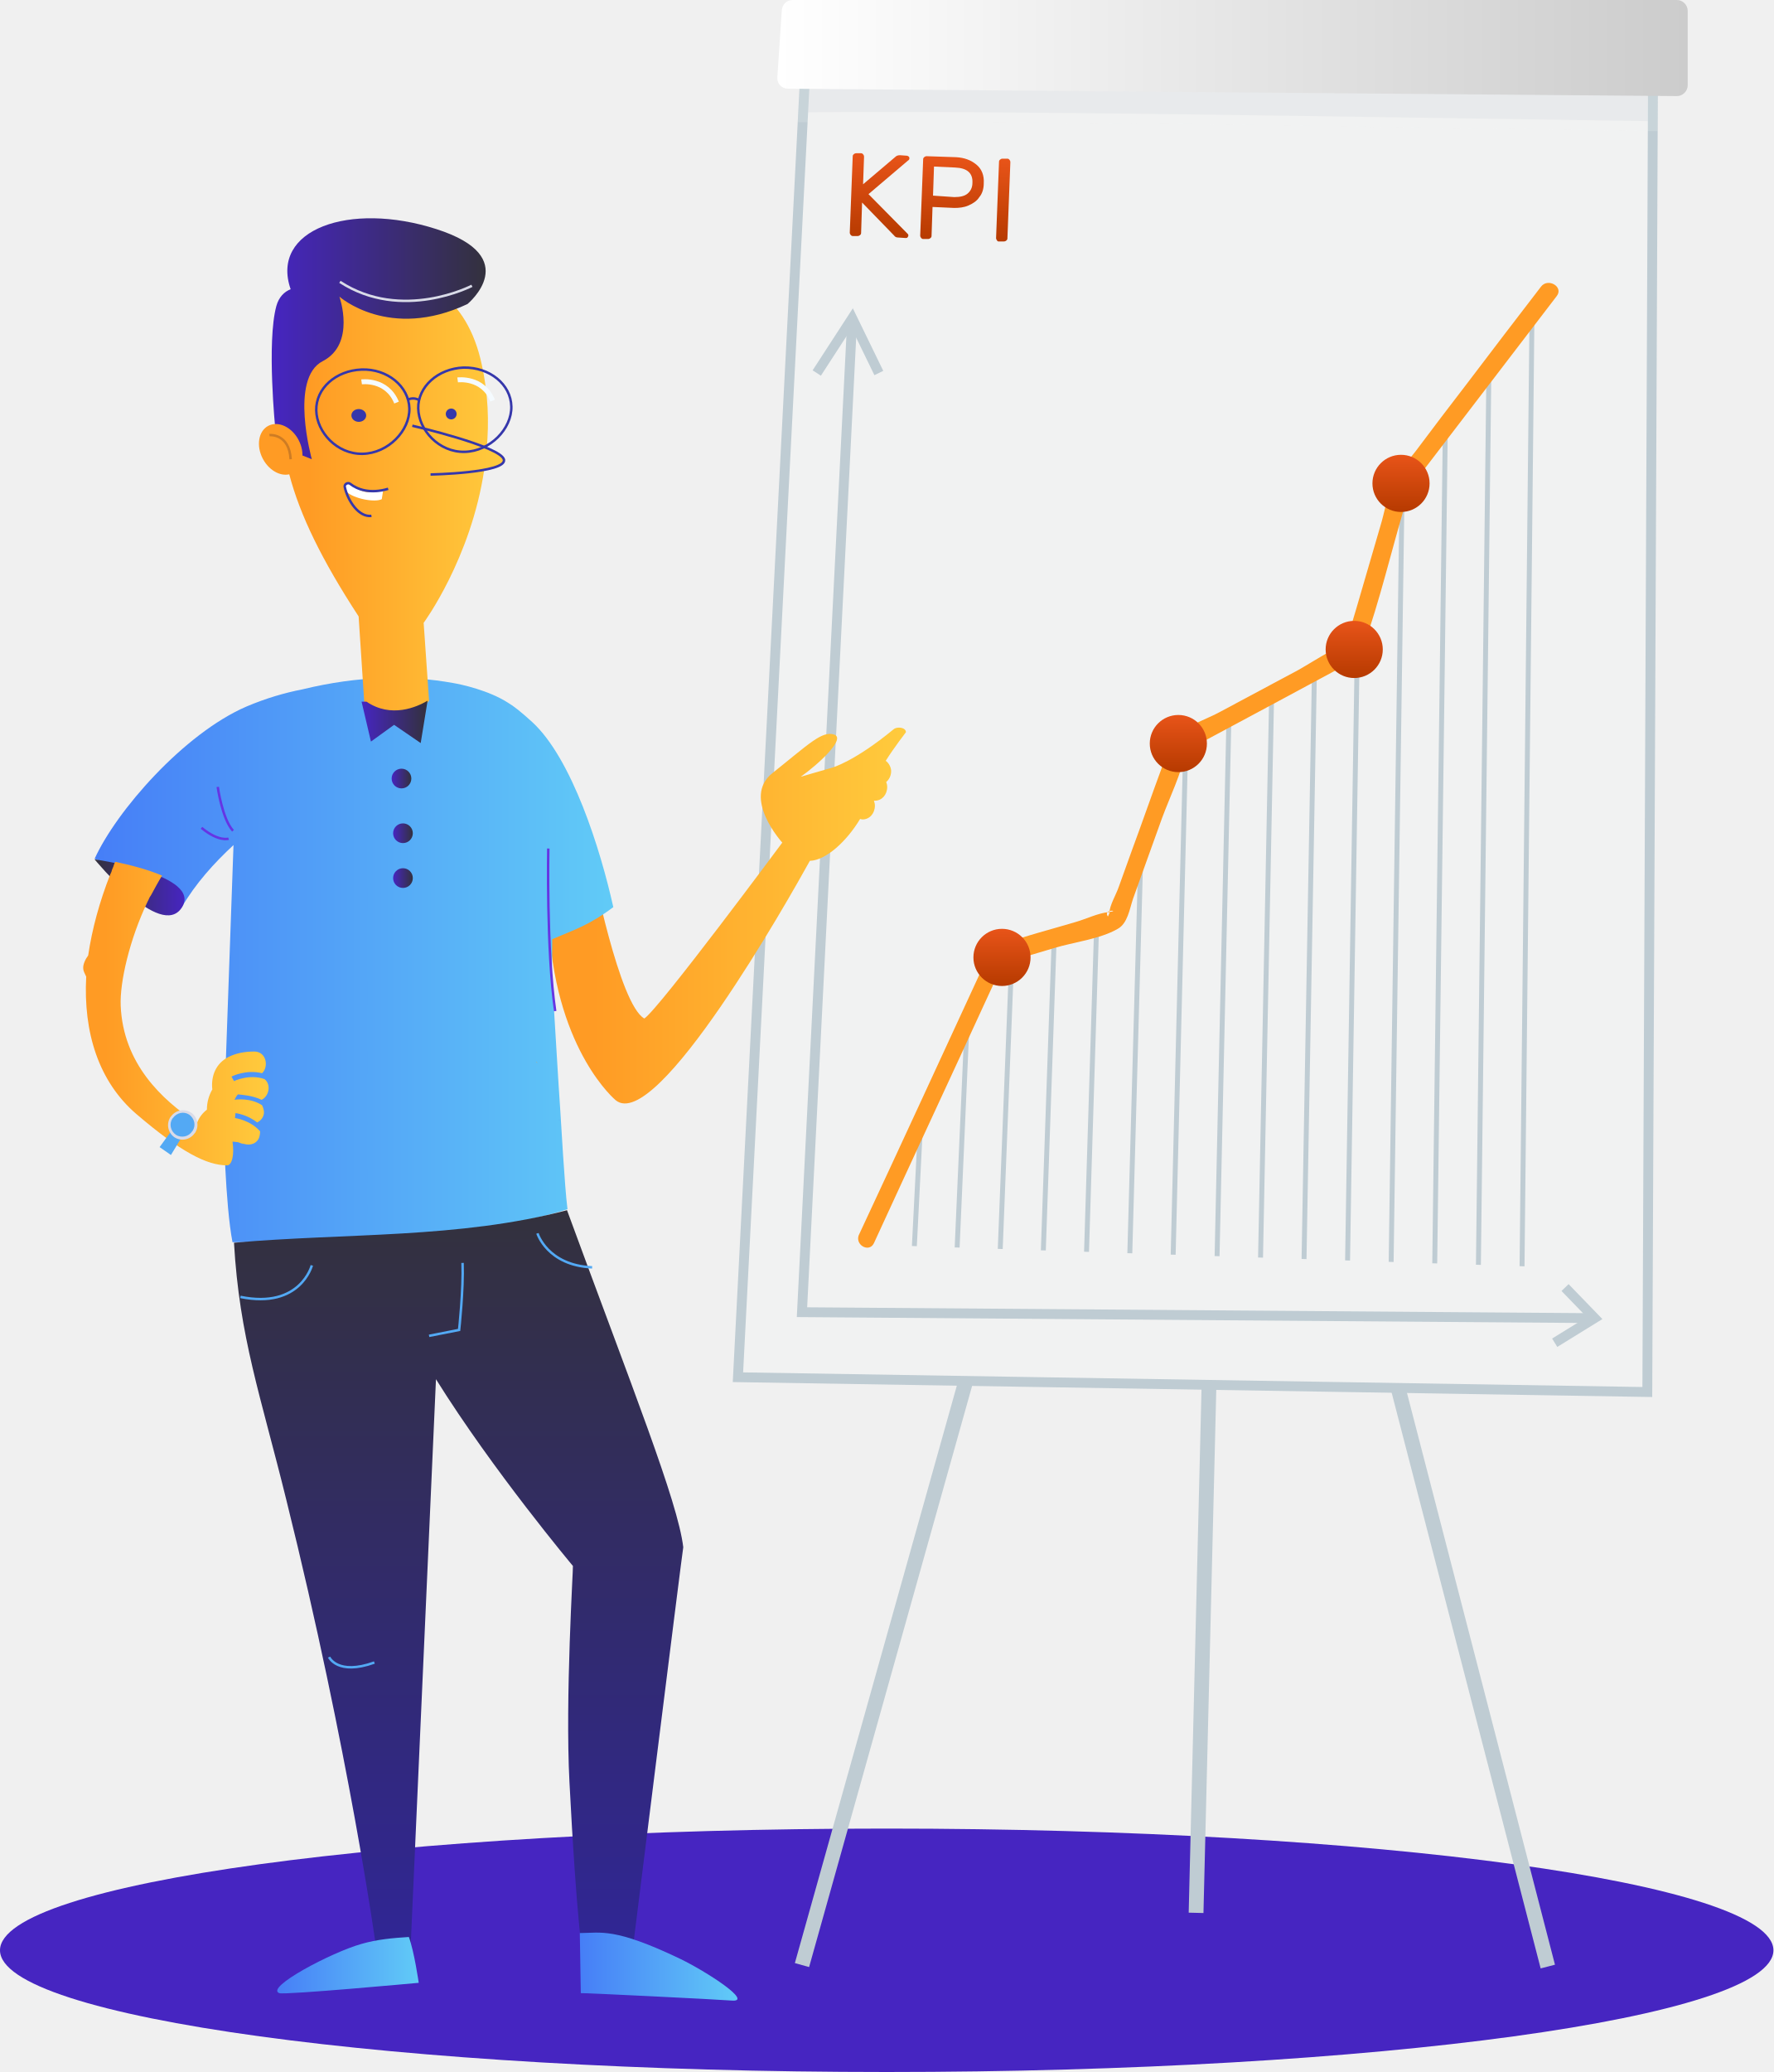
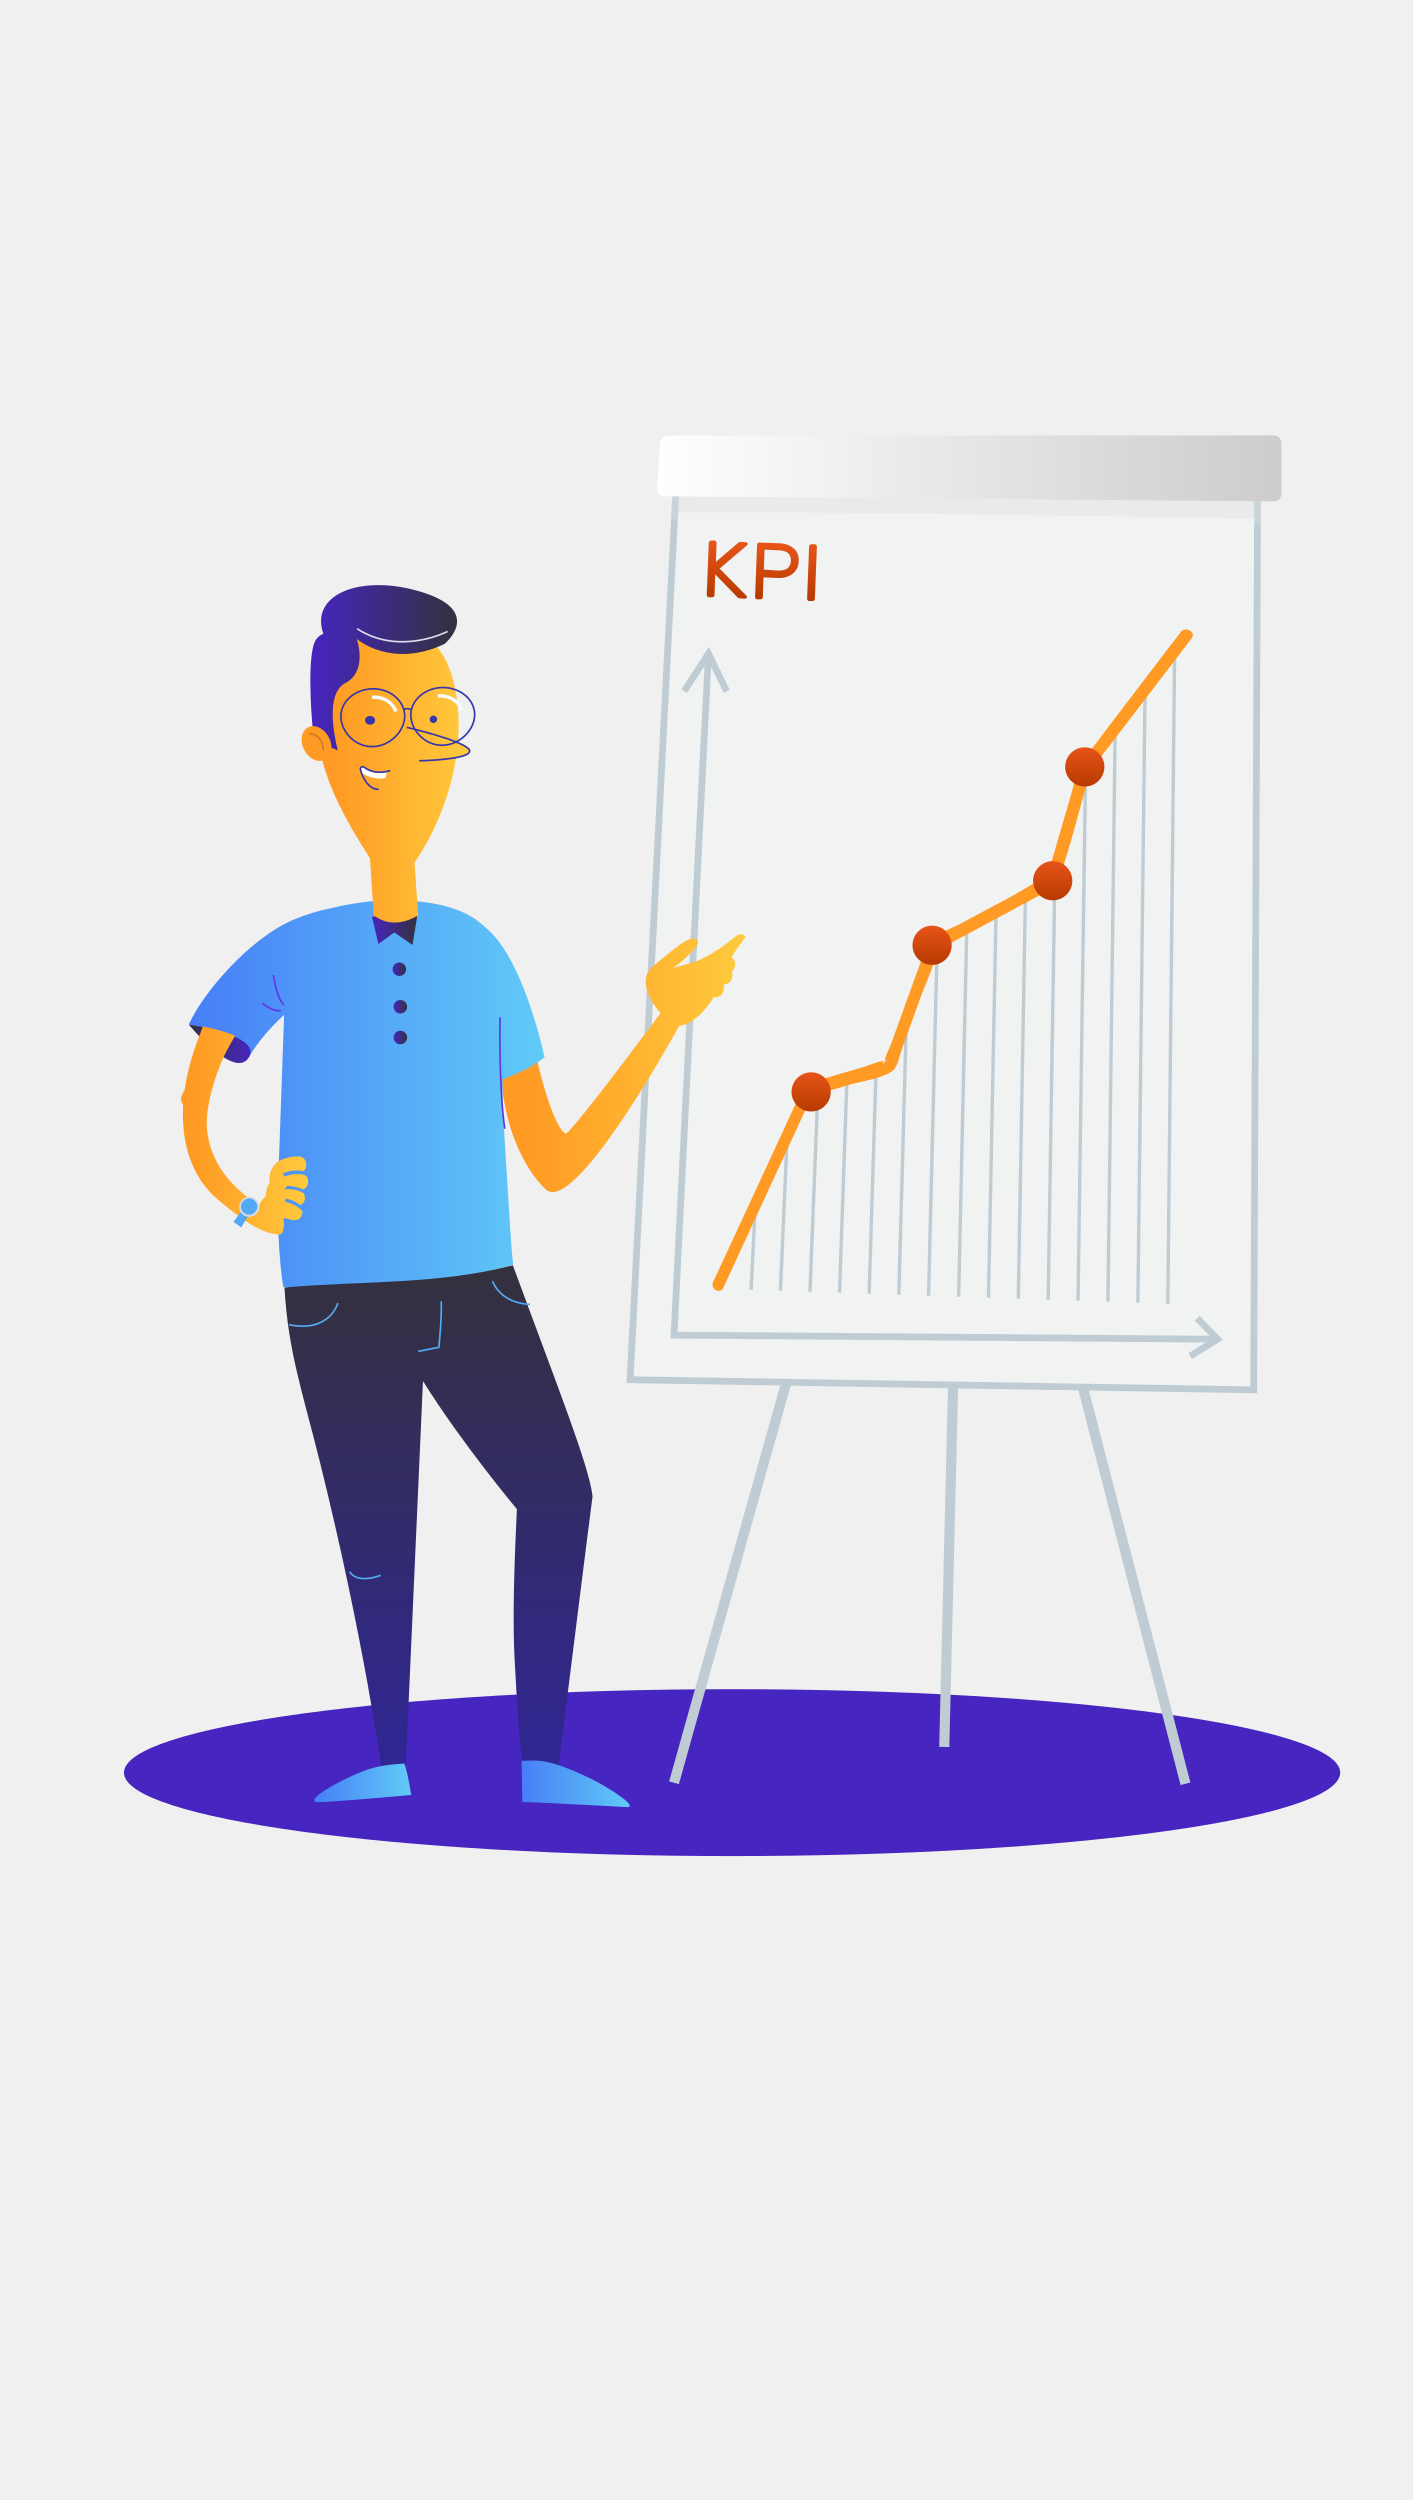
- <svg xmlns="http://www.w3.org/2000/svg" xmlns:xlink="http://www.w3.org/1999/xlink" version="1.1" id="bg" x="0" y="0" viewBox="0 0 360 420.5" xml:space="preserve" width="100%">
-   <style type="text/css" id="style5102">.st0{fill:#4625c1}.st1,.st7{stroke:#bfccd3}.st1{fill:none;stroke-miterlimit:10;stroke-width:3}.st7{stroke-width:2}.st11,.st7,.st8{fill:none;stroke-miterlimit:10}.st8{stroke-width:.5;stroke:#53a9f4}.st11{stroke:#bfccd3}.st12{fill:#ff9b24}.st24{fill:none;stroke:#6535e4;stroke-width:.5;stroke-miterlimit:10}.st31{fill:#53a9f4}.st33{fill:#3537ab}.st35,.st36{fill:none;stroke-miterlimit:10}.st35{stroke-width:.5;stroke:#3537ab}.st36{stroke:#f5fbff}</style>
-   <ellipse class="st0" cx="180" cy="395.8" rx="162.4" ry="22.3" id="ellipse5104" fill="#4625c1" />
-   <ellipse class="st0" cx="180" cy="395.8" rx="180" ry="24.7" id="ellipse5106" fill="#4625c1" />
-   <path class="st1" id="line5108" fill="none" stroke="#bfccd3" stroke-width="3" stroke-miterlimit="10" d="M210.3 229.5l-47.5 169.3" />
-   <path class="st1" id="line5110" fill="none" stroke="#bfccd3" stroke-width="3" stroke-miterlimit="10" d="M271.2 233l43 166.1" />
-   <path class="st1" id="line5112" fill="none" stroke="#bfccd3" stroke-width="3" stroke-miterlimit="10" d="M246.6 233l-3.8 155.2" />
-   <path id="polygon5114" fill="#f1f2f2" stroke="#bfccd3" stroke-width="2" stroke-miterlimit="10" d="M164 4.2h171.6l-1.2 278.3-184.6-3z" />
-   <path d="M335.5 25.6l.1-21.4H164l-1 19.6c42-.4 108.7.9 172.5 1.8z" id="path5116" opacity=".19" fill="#bfccd3" stroke="#f1f2f2" stroke-width="2" stroke-miterlimit="10" />
-   <g id="g5141" transform="translate(-36.7 -128.9)">
-     <g id="g5139">
-       <linearGradient id="SVGID_1_" gradientUnits="userSpaceOnUse" x1="215.179" y1="177.26" x2="215.179" y2="160.076">
-         <stop offset="0" id="stop5118" stop-color="#b63a00" />
-         <stop offset="1" id="stop5120" stop-color="#e85419" />
-       </linearGradient>
-       <path d="M220.9 176.3c.2.2.2.3.2.4 0 .1-.1.3-.2.4-.1.1-.2.1-.4.1l-1.5-.1c-.3 0-.6-.1-.8-.4l-6.5-6.7-.2 6.2c0 .2-.1.3-.2.4-.1.1-.3.2-.5.2h-1c-.2 0-.3-.1-.4-.2-.1-.1-.2-.3-.2-.5l.6-15.5c0-.2.1-.3.2-.4.1-.1.3-.2.5-.2h1c.2 0 .3.1.4.2.1.1.2.3.2.5l-.2 5.6 6.6-5.6c.2-.2.5-.3.9-.3l1.4.1c.1 0 .3.1.4.2.1.1.1.2.1.4 0 .1-.1.3-.3.4l-8 6.8z" id="path5123" fill="url(#SVGID_1_)" />
-       <linearGradient id="SVGID_2_" gradientUnits="userSpaceOnUse" x1="229.968" y1="177.428" x2="229.968" y2="160.603">
-         <stop offset="0" id="stop5125" stop-color="#b63a00" />
-         <stop offset="1" id="stop5127" stop-color="#e85419" />
-       </linearGradient>
-       <path d="M234.9 162.3c1.1.9 1.6 2.2 1.5 3.8 0 1.1-.3 2.1-.9 2.8-.5.8-1.3 1.3-2.2 1.7-.9.4-1.9.5-2.9.5l-4.4-.2-.2 5.9c0 .2-.1.3-.2.4-.1.1-.3.2-.5.2h-1c-.2 0-.3-.1-.4-.2-.1-.1-.2-.3-.2-.5l.6-15.5c0-.2.1-.3.2-.4.1-.1.3-.2.5-.2l6 .2c1.7.1 3 .6 4.1 1.5zm-4.5 6.6c1.2 0 2.1-.2 2.7-.7.6-.5 1-1.2 1-2.2.1-2-1.1-3-3.5-3.1l-4.3-.2-.2 5.9z" id="path5130" fill="url(#SVGID_2_)" />
-       <linearGradient id="SVGID_3_" gradientUnits="userSpaceOnUse" x1="240.3" y1="177.99" x2="240.3" y2="161.165">
-         <stop offset="0" id="stop5132" stop-color="#b63a00" />
-         <stop offset="1" id="stop5134" stop-color="#e85419" />
-       </linearGradient>
-       <path d="M239.1 177.7c-.1-.1-.2-.3-.2-.5l.6-15.5c0-.2.1-.3.2-.4.1-.1.3-.2.5-.2h1c.2 0 .3.1.4.2.1.1.2.3.2.5l-.6 15.5c0 .2-.1.3-.2.4-.1.1-.3.2-.5.2h-1c-.2 0-.3 0-.4-.2z" id="path5137" fill="url(#SVGID_3_)" />
-     </g>
+ <svg xmlns="http://www.w3.org/2000/svg" xmlns:xlink="http://www.w3.org/1999/xlink" version="1.1" id="bg" x="0" y="0" viewBox="0 0 418 740" xml:space="preserve">
+   <style>.st0{fill:#4625c1}.st7,.st8{stroke:#bfccd3;stroke-width:2;fill:none;stroke-miterlimit:10}.st8{stroke-width:.5;stroke:#53a9f4}.st12{fill:#ff9b24}.st24{fill:none;stroke:#6535e4;stroke-width:.5;stroke-miterlimit:10}.st31{fill:#53a9f4}.st33{fill:#3537ab}.st35{fill:none;stroke-miterlimit:10;stroke-width:.5;stroke:#3537ab}</style>
+   <ellipse class="st0" cx="216.7" cy="524.7" rx="162.4" ry="22.3" />
+   <ellipse class="st0" cx="216.7" cy="524.7" rx="180" ry="24.7" />
+   <path d="M247 358.4l-47.5 169.3m108.4-165.8l43 166.1m-67.6-166.1l-3.8 155.2" fill="none" stroke-miterlimit="10" stroke-width="3" stroke="#bfccd3" />
+   <path fill="#f1f2f2" stroke="#bfccd3" stroke-width="2" stroke-miterlimit="10" d="M200.7 133.1h171.6l-1.2 278.3-184.6-3z" />
+   <path d="M372.2 154.5l.1-21.4H200.7l-1 19.6c42-.4 108.7.9 172.5 1.8z" opacity=".19" fill="#bfccd3" stroke="#f1f2f2" stroke-width="2" stroke-miterlimit="10" />
+   <linearGradient id="SVGID_1_" gradientUnits="userSpaceOnUse" x1="215.179" y1="177.26" x2="215.179" y2="160.076">
+     <stop offset="0" stop-color="#b63a00" />
+     <stop offset="1" stop-color="#e85419" />
+   </linearGradient>
+   <path d="M220.9 176.3c.2.2.2.3.2.4 0 .1-.1.3-.2.4-.1.1-.2.1-.4.1l-1.5-.1c-.3 0-.6-.1-.8-.4l-6.5-6.7-.2 6.2c0 .2-.1.3-.2.4-.1.1-.3.2-.5.2h-1c-.2 0-.3-.1-.4-.2-.1-.1-.2-.3-.2-.5l.6-15.5c0-.2.1-.3.2-.4s.3-.2.5-.2h1c.2 0 .3.1.4.2s.2.3.2.5l-.2 5.6 6.6-5.6c.2-.2.5-.3.9-.3l1.4.1c.1 0 .3.1.4.2.1.1.1.2.1.4 0 .1-.1.3-.3.4l-8 6.8 7.9 8z" fill="url(#SVGID_1_)" />
+   <linearGradient id="SVGID_2_" gradientUnits="userSpaceOnUse" x1="229.968" y1="177.428" x2="229.968" y2="160.603">
+     <stop offset="0" stop-color="#b63a00" />
+     <stop offset="1" stop-color="#e85419" />
+   </linearGradient>
+   <path d="M234.9 162.3c1.1.9 1.6 2.2 1.5 3.8 0 1.1-.3 2.1-.9 2.8-.5.8-1.3 1.3-2.2 1.7s-1.9.5-2.9.5l-4.4-.2-.2 5.9c0 .2-.1.3-.2.4-.1.1-.3.2-.5.2h-1c-.2 0-.3-.1-.4-.2-.1-.1-.2-.3-.2-.5l.6-15.5c0-.2.1-.3.2-.4.1-.1.3-.2.5-.2l6 .2c1.7.1 3 .6 4.1 1.5zm-4.5 6.6c1.2 0 2.1-.2 2.7-.7.6-.5 1-1.2 1-2.2.1-2-1.1-3-3.5-3.1l-4.3-.2-.2 5.9 4.3.3z" fill="url(#SVGID_2_)" />
+   <linearGradient id="SVGID_3_" gradientUnits="userSpaceOnUse" x1="240.3" y1="177.99" x2="240.3" y2="161.165">
+     <stop offset="0" stop-color="#b63a00" />
+     <stop offset="1" stop-color="#e85419" />
+   </linearGradient>
+   <path d="M239.1 177.7c-.1-.1-.2-.3-.2-.5l.6-15.5c0-.2.1-.3.2-.4.1-.1.3-.2.5-.2h1c.2 0 .3.1.4.2s.2.3.2.5l-.6 15.5c0 .2-.1.3-.2.4-.1.1-.3.2-.5.2h-1c-.2 0-.3 0-.4-.2z" fill="url(#SVGID_3_)" />
+   <path class="st7" d="M209.7 193.5l-10.2 201.7 159.8 1.2" />
+   <path class="st8" d="M167.7 443.1s3.3 1.4 7.3.2" />
+   <linearGradient id="SVGID_4_" gradientUnits="userSpaceOnUse" x1="148.023" y1="314.828" x2="220.615" y2="314.828">
+     <stop offset=".127" stop-color="#ff9b24" />
+     <stop offset="1" stop-color="#ffcb3d" />
+   </linearGradient>
+   <path d="M216.5 283.3c1.7-2.7 4.1-5.8 4.1-5.8 0-1-1.8-1.2-2.5-.6-8 6.6-12.5 7.8-12.5 7.8-2.5.7-6.2 1.8-6.2 1.8h-.1c3.4-2.4 9.1-7.6 6.8-8.5-2.5-.9-5.2 1.9-12.6 7.8-6.3 5 2 14.1 2 14.1s-24.9 33.6-28 35.7c-5.1-2.8-10.6-31-10.6-31s-10.4-11.7-8.7 13.1c1.7 24.8 13.5 34.5 13.5 34.5 8.3 6.7 35.2-41 39.4-48.6 3.3-.1 7.5-4 10.2-8.5.1 0 .3.1.5.1 1.4 0 2.5-1.2 2.5-2.8 0-.4-.1-.7-.2-1h.2c1.4 0 2.5-1.2 2.5-2.8 0-.4-.1-.7-.2-1 .6-.5 1-1.3 1-2.2 0-.7-.4-1.6-1.1-2.1zm-17.6 3.6z" fill="url(#SVGID_4_)" />
+   <defs>
+     <path id="SVGID_5_" d="M210.6 381.4l26.5-57.4 24.2-7.3 12.8-35.7 35.2-18.8 10.2-29.4 31.4-44.8 1.4 198.1z" />
+   </defs>
+   <clipPath id="SVGID_6_">
+     <use xlink:href="#SVGID_5_" overflow="visible" />
+   </clipPath>
+   <g clip-path="url(#SVGID_6_)">
+     <path d="M225.9 311l-5.3 104.6m14-115.2L229.5 416m13.9-126.2l-5 126.7m13.7-137.3l-4.8 137.7m13.5-148.3l-4.6 148.7M269.5 258l-4.4 159.7m13.1-170.3L274 418.1m13-181.3l-4 181.7m12.7-192.3l-3.8 192.7m12.5-203.3l-3.6 203.7M313.1 205l-3.4 214.7m12.1-225.3l-3.2 225.8m11.9-236.4l-3 236.8m11.8-247.4L336.4 421M348 162.6l-2.7 258.8" stroke="#bfccd3" fill="none" stroke-miterlimit="10" />
  </g>
-   <path class="st7" id="polyline5143" fill="none" stroke="#bfccd3" stroke-width="2" stroke-miterlimit="10" d="M173 64.6l-10.2 201.7 159.8 1.2" />
-   <path class="st8" d="M131 314.2s3.3 1.4 7.3.2" id="path5145" fill="none" stroke="#53a9f4" stroke-width=".5" stroke-miterlimit="10" />
-   <linearGradient id="SVGID_4_" gradientUnits="userSpaceOnUse" x1="148.023" y1="314.828" x2="220.615" y2="314.828" gradientTransform="translate(-36.7 -128.9)">
-     <stop offset=".127" id="stop5147" stop-color="#ff9b24" />
-     <stop offset="1" id="stop5149" stop-color="#ffcb3d" />
+   <path class="st12" d="M214.1 381.2c7.8-17 15.7-33.9 23.5-50.9 1-2.2 2.1-4.3 3-6.5-.6 1.6-1.6.5-.3.6.6 0 1.4-.4 2-.6 2.8-.8 5.6-1.7 8.4-2.5 3.9-1.2 9.3-1.8 12.9-3.9 2-1.1 2.4-4 3.1-6.1 2-5.5 3.9-10.9 5.9-16.4 1.6-4.3 3.8-8.8 4.8-13.3.5-2 .5-.5-.1-.3 1.4-.5 2.7-1.4 4-2.1 5-2.7 10.1-5.4 15.1-8.1 4.4-2.4 8.8-4.7 13.2-7.1 2.1-1.1 3-1.5 3.8-3.7 3.4-9.5 5.7-19.5 8.6-29.2 1-3.3.8-3.1 2.7-5.5 3.4-4.4 6.7-8.8 10.1-13.2 6-7.8 11.9-15.6 17.9-23.4 1.5-1.9-1.8-3.8-3.2-1.9-5.1 6.6-10.1 13.2-15.2 19.9-3.4 4.4-6.8 8.9-10.1 13.3-1.5 2-3.6 4-4.6 6.2-1.3 2.8-1.8 6.3-2.7 9.2-1.6 5.6-3.3 11.2-4.9 16.8l-1.8 6c-.2.6-.4 1.1-.5 1.7-.2.9 1.4-1 .5-.7-3.5 1.3-6.8 3.6-10 5.4-5.2 2.8-10.5 5.6-15.7 8.4-2.7 1.5-6.8 2.8-9.1 4.9-1.7 1.6-2.2 4.8-3 6.9-2 5.4-3.9 10.9-5.9 16.3l-2.7 7.5c-.5 1.5-1.9 3.8-1.9 5.3 0 .1-.3.7-.3.7-1.1-1.6 2.7-1.2.2-.9-2.2.2-4.6 1.4-6.7 2-5 1.5-10.2 2.8-15.1 4.6-2 .7-2.4 1.4-3.2 3.3-8.5 18.4-17 36.9-25.6 55.3-1.3 2.2 1.9 4.1 2.9 2z" />
+   <linearGradient id="SVGID_7_" gradientUnits="userSpaceOnUse" x1="240.106" y1="329.055" x2="240.106" y2="317.373">
+     <stop offset="0" stop-color="#b63a00" />
+     <stop offset="1" stop-color="#e85419" />
  </linearGradient>
-   <path d="M179.8 154.4c1.7-2.7 4.1-5.8 4.1-5.8 0-1-1.8-1.2-2.5-.6-8 6.6-12.5 7.8-12.5 7.8-2.5.7-6.2 1.8-6.2 1.8h-.1c3.4-2.4 9.1-7.6 6.8-8.5-2.5-.9-5.2 1.9-12.6 7.8-6.3 5 2 14.1 2 14.1s-24.9 33.6-28 35.7c-5.1-2.8-10.6-31-10.6-31s-10.4-11.7-8.7 13.1c1.7 24.8 13.5 34.5 13.5 34.5 8.3 6.7 35.2-41 39.4-48.6 3.3-.1 7.5-4 10.2-8.5.1 0 .3.1.5.1 1.4 0 2.5-1.2 2.5-2.8 0-.4-.1-.7-.2-1h.2c1.4 0 2.5-1.2 2.5-2.8 0-.4-.1-.7-.2-1 .6-.5 1-1.3 1-2.2 0-.7-.4-1.6-1.1-2.1zm-17.6 3.6z" id="path5152" fill="url(#SVGID_4_)" />
-   <g id="g5192" transform="translate(-36.7 -128.9)">
-     <defs id="defs5155">
-       <path id="SVGID_5_" d="M309.3 262.2l10.2-29.4 31.4-44.8 1.4 198.1-141.7-4.7 26.5-57.4 24.2-7.3 12.8-35.7z" />
-     </defs>
-     <clipPath id="SVGID_6_">
-       <use xlink:href="#SVGID_5_" id="use5157" x="0" y="0" width="100%" height="100%" overflow="visible" />
-     </clipPath>
-     <g clip-path="url(#SVGID_6_)" id="g5190">
-       <path class="st11" id="line5160" fill="none" stroke="#bfccd3" stroke-miterlimit="10" d="M225.9 311l-5.3 104.6" />
-       <path class="st11" id="line5162" fill="none" stroke="#bfccd3" stroke-miterlimit="10" d="M234.6 300.4L229.5 416" />
-       <path class="st11" id="line5164" fill="none" stroke="#bfccd3" stroke-miterlimit="10" d="M243.4 289.8l-5 126.7" />
-       <path class="st11" id="line5166" fill="none" stroke="#bfccd3" stroke-miterlimit="10" d="M252.1 279.2l-4.8 137.7" />
-       <path class="st11" id="line5168" fill="none" stroke="#bfccd3" stroke-miterlimit="10" d="M260.8 268.6l-4.6 148.7" />
-       <path class="st11" id="line5170" fill="none" stroke="#bfccd3" stroke-miterlimit="10" d="M269.5 258l-4.4 159.7" />
-       <path class="st11" id="line5172" fill="none" stroke="#bfccd3" stroke-miterlimit="10" d="M278.2 247.4L274 418.1" />
-       <path class="st11" id="line5174" fill="none" stroke="#bfccd3" stroke-miterlimit="10" d="M287 236.8l-4 181.7" />
-       <path class="st11" id="line5176" fill="none" stroke="#bfccd3" stroke-miterlimit="10" d="M295.7 226.2l-3.8 192.7" />
-       <path class="st11" id="line5178" fill="none" stroke="#bfccd3" stroke-miterlimit="10" d="M304.4 215.6l-3.6 203.7" />
-       <path class="st11" id="line5180" fill="none" stroke="#bfccd3" stroke-miterlimit="10" d="M313.1 205l-3.4 214.7" />
-       <path class="st11" id="line5182" fill="none" stroke="#bfccd3" stroke-miterlimit="10" d="M321.8 194.4l-3.2 225.8" />
-       <path class="st11" id="line5184" fill="none" stroke="#bfccd3" stroke-miterlimit="10" d="M330.5 183.8l-3 236.8" />
-       <path class="st11" id="line5186" fill="none" stroke="#bfccd3" stroke-miterlimit="10" d="M339.3 173.2L336.4 421" />
-       <path class="st11" id="line5188" fill="none" stroke="#bfccd3" stroke-miterlimit="10" d="M348 162.6l-2.7 258.8" />
-     </g>
-   </g>
-   <g id="g5198" transform="translate(-36.7 -128.9)">
-     <g id="g5196">
-       <path class="st12" d="M214.1 381.2c7.8-17 15.7-33.9 23.5-50.9 1-2.2 2.1-4.3 3-6.5-.6 1.6-1.6.5-.3.6.6 0 1.4-.4 2-.6 2.8-.8 5.6-1.7 8.4-2.5 3.9-1.2 9.3-1.8 12.9-3.9 2-1.1 2.4-4 3.1-6.1 2-5.5 3.9-10.9 5.9-16.4 1.6-4.3 3.8-8.8 4.8-13.3.5-2 .5-.5-.1-.3 1.4-.5 2.7-1.4 4-2.1 5-2.7 10.1-5.4 15.1-8.1 4.4-2.4 8.8-4.7 13.2-7.1 2.1-1.1 3-1.5 3.8-3.7 3.4-9.5 5.7-19.5 8.6-29.2 1-3.3.8-3.1 2.7-5.5 3.4-4.4 6.7-8.8 10.1-13.2 6-7.8 11.9-15.6 17.9-23.4 1.5-1.9-1.8-3.8-3.2-1.9-5.1 6.6-10.1 13.2-15.2 19.9-3.4 4.4-6.8 8.9-10.1 13.3-1.5 2-3.6 4-4.6 6.2-1.3 2.8-1.8 6.3-2.7 9.2-1.6 5.6-3.3 11.2-4.9 16.8l-1.8 6c-.2.6-.4 1.1-.5 1.7-.2.9 1.4-1 .5-.7-3.5 1.3-6.8 3.6-10 5.4-5.2 2.8-10.5 5.6-15.7 8.4-2.7 1.5-6.8 2.8-9.1 4.9-1.7 1.6-2.2 4.8-3 6.9-2 5.4-3.9 10.9-5.9 16.3l-2.7 7.5c-.5 1.5-1.9 3.8-1.9 5.3 0 .1-.3.7-.3.7-1.1-1.6 2.7-1.2.2-.9-2.2.2-4.6 1.4-6.7 2-5 1.5-10.2 2.8-15.1 4.6-2 .7-2.4 1.4-3.2 3.3-8.5 18.4-17 36.9-25.6 55.3-1.3 2.2 1.9 4.1 2.9 2z" id="path5194" fill="#ff9b24" />
-     </g>
-   </g>
-   <linearGradient id="SVGID_7_" gradientUnits="userSpaceOnUse" x1="240.106" y1="329.055" x2="240.106" y2="317.373" gradientTransform="translate(-36.7 -128.9)">
-     <stop offset="0" id="stop5200" stop-color="#b63a00" />
-     <stop offset="1" id="stop5202" stop-color="#e85419" />
+   <circle cx="240.1" cy="323.2" r="5.8" fill="url(#SVGID_7_)" />
+   <linearGradient id="SVGID_8_" gradientUnits="userSpaceOnUse" x1="275.868" y1="285.663" x2="275.868" y2="273.981">
+     <stop offset="0" stop-color="#b63a00" />
+     <stop offset="1" stop-color="#e85419" />
  </linearGradient>
-   <circle cx="203.4" cy="194.3" id="circle5205" r="5.8" fill="url(#SVGID_7_)" />
-   <linearGradient id="SVGID_8_" gradientUnits="userSpaceOnUse" x1="275.868" y1="285.663" x2="275.868" y2="273.982" gradientTransform="translate(-36.7 -128.9)">
-     <stop offset="0" id="stop5207" stop-color="#b63a00" />
-     <stop offset="1" id="stop5209" stop-color="#e85419" />
+   <circle cx="275.9" cy="279.8" r="5.8" fill="url(#SVGID_8_)" />
+   <linearGradient id="SVGID_9_" gradientUnits="userSpaceOnUse" x1="311.573" y1="266.576" x2="311.573" y2="254.894">
+     <stop offset="0" stop-color="#b63a00" />
+     <stop offset="1" stop-color="#e85419" />
  </linearGradient>
-   <circle cx="239.2" cy="150.9" id="circle5212" r="5.8" fill="url(#SVGID_8_)" />
-   <linearGradient id="SVGID_9_" gradientUnits="userSpaceOnUse" x1="311.573" y1="266.576" x2="311.573" y2="254.894" gradientTransform="translate(-36.7 -128.9)">
-     <stop offset="0" id="stop5214" stop-color="#b63a00" />
-     <stop offset="1" id="stop5216" stop-color="#e85419" />
+   <circle cx="311.6" cy="260.7" r="5.8" fill="url(#SVGID_9_)" />
+   <linearGradient id="SVGID_10_" gradientUnits="userSpaceOnUse" x1="321.088" y1="232.805" x2="321.088" y2="221.124">
+     <stop offset="0" stop-color="#b63a00" />
+     <stop offset="1" stop-color="#e85419" />
  </linearGradient>
-   <circle cx="274.9" cy="131.8" id="circle5219" r="5.8" fill="url(#SVGID_9_)" />
-   <linearGradient id="SVGID_10_" gradientUnits="userSpaceOnUse" x1="321.088" y1="232.805" x2="321.088" y2="221.124" gradientTransform="translate(-36.7 -128.9)">
-     <stop offset="0" id="stop5221" stop-color="#b63a00" />
-     <stop offset="1" id="stop5223" stop-color="#e85419" />
+   <circle cx="321.1" cy="227" r="5.8" fill="url(#SVGID_10_)" />
+   <path class="st7" d="M202.5 204.6l7.2-11.1 5.4 11.1m139.3 185.6l6 6.2-8.1 5" />
+   <linearGradient id="SVGID_11_" gradientUnits="userSpaceOnUse" x1="55.912" y1="330.199" x2="161.207" y2="330.199">
+     <stop offset="0" stop-color="#467ef7" />
+     <stop offset="1" stop-color="#61cbf7" />
  </linearGradient>
-   <circle cx="284.4" cy="98.1" id="circle5226" r="5.8" fill="url(#SVGID_10_)" />
-   <path class="st7" id="polyline5228" fill="none" stroke="#bfccd3" stroke-width="2" stroke-miterlimit="10" d="M165.8 75.7l7.2-11.1 5.4 11.1" />
-   <path class="st7" id="polyline5230" fill="none" stroke="#bfccd3" stroke-width="2" stroke-miterlimit="10" d="M317.7 261.3l6 6.2-8.1 5" />
-   <linearGradient id="SVGID_11_" gradientUnits="userSpaceOnUse" x1="55.912" y1="330.199" x2="161.207" y2="330.199" gradientTransform="translate(-36.7 -128.9)">
-     <stop offset="0" id="stop5232" stop-color="#467ef7" />
-     <stop offset="1" id="stop5234" stop-color="#61cbf7" />
+   <path d="M150.4 353.7c-.3-4.1-1-16.2-1.7-27.5.1-2.2.1-4.4.1-6.7 4.4-1.9 7.3-2.7 12.4-6.5-2.6-11.7-8.4-30.2-16.5-37.6-2.2-2-3.7-3.2-4.9-3.9-3.9-2.5-9.4-3.7-11.2-4-8.9-1.6-19-1.5-30.5 1.3-3.6.7-7.4 1.8-11.4 3.5-12.7 5.5-26.4 21.2-30.8 30.9 6.5 2.3 12.8 5 17.7 9.8 2.8-4.8 6.6-9 10.5-12.6l-2 56.3s.3 16.6 1.8 24.3h2.6c3.2 11.7 10.6 17.7 25.7 7.6 7.4-4.9 15.4-8 22.1-10.5 6.7-1 12.7-2.2 17.6-3.8-.6-4.7-1.3-17.8-1.5-20.6z" fill="url(#SVGID_11_)" />
+   <path d="M150.4 356.2h-.3c.1-.1.2-.1.3 0z" fill="#61aaf7" />
+   <linearGradient id="SVGID_12_" gradientUnits="userSpaceOnUse" x1="129.805" y1="531.98" x2="129.805" y2="374.452">
+     <stop offset="0" stop-color="#30259a" />
+     <stop offset="1" stop-color="#33313d" />
  </linearGradient>
-   <path d="M113.7 224.8c-.3-4.1-1-16.2-1.7-27.5.1-2.2.1-4.4.1-6.7 4.4-1.9 7.3-2.7 12.4-6.5-2.6-11.7-8.4-30.2-16.5-37.6-2.2-2-3.7-3.2-4.9-3.9-3.9-2.5-9.4-3.7-11.2-4-8.9-1.6-19-1.5-30.5 1.3-3.6.7-7.4 1.8-11.4 3.5-12.7 5.5-26.4 21.2-30.8 30.9 6.5 2.3 12.8 5 17.7 9.8 2.8-4.8 6.6-9 10.5-12.6l-2 56.3s.3 16.6 1.8 24.3h2.6c3.2 11.7 10.6 17.7 25.7 7.6 7.4-4.9 15.4-8 22.1-10.5 6.7-1 12.7-2.2 17.6-3.8-.6-4.7-1.3-17.8-1.5-20.6z" id="path5237" fill="url(#SVGID_11_)" />
-   <path d="M113.7 227.3h-.3c.1-.1.2-.1.3 0z" id="path5239" fill="#61aaf7" />
-   <linearGradient id="SVGID_12_" gradientUnits="userSpaceOnUse" x1="129.805" y1="531.98" x2="129.805" y2="374.452" gradientTransform="translate(-36.7 -128.9)">
-     <stop offset="0" id="stop5241" stop-color="#30259a" />
-     <stop offset="1" id="stop5243" stop-color="#33313d" />
+   <path d="M151.8 374.5c-21.9 5.8-44.9 4.6-67.6 6.6 1.1 19.2 5.4 31 10.6 52.1 12.8 51.5 18.2 90.6 18.2 90.6l7 1.5 5.2-116.5c11.6 18.6 27.8 37.9 27.8 37.9.1.1-1.6 26.8-.7 43.9 2.8 54.1 4.9 38.4 5.2 40.7l6.7.7s11.1-89 11.2-89.1c-1.1-9.3-10.4-32.4-23.6-68.4z" fill="url(#SVGID_12_)" />
+   <linearGradient id="SVGID_13_" gradientUnits="userSpaceOnUse" x1="92.928" y1="527.669" x2="121.593" y2="527.669">
+     <stop offset="0" stop-color="#467ef7" />
+     <stop offset="1" stop-color="#61cbf7" />
  </linearGradient>
-   <path d="M115.1 245.6c-21.9 5.8-44.9 4.6-67.6 6.6 1.1 19.2 5.4 31 10.6 52.1 12.8 51.5 18.2 90.6 18.2 90.6l7 1.5 5.2-116.5c11.6 18.6 27.8 37.9 27.8 37.9.1.1-1.6 26.8-.7 43.9 2.8 54.1 4.9 38.4 5.2 40.7l6.7.7s11.1-89 11.2-89.1c-1.1-9.3-10.4-32.4-23.6-68.4z" id="path5246" fill="url(#SVGID_12_)" />
-   <linearGradient id="SVGID_13_" gradientUnits="userSpaceOnUse" x1="92.928" y1="527.669" x2="121.593" y2="527.669" gradientTransform="translate(-36.7 -128.9)">
-     <stop offset="0" id="stop5248" stop-color="#467ef7" />
-     <stop offset="1" id="stop5250" stop-color="#61cbf7" />
+   <path d="M93.4 533.4c-3-1.1 10.6-8.3 16.7-10 3.1-.9 6.3-1.2 9.6-1.4 1.1 3 2 9.3 2 9.3s-27.1 2.5-28.3 2.1z" fill="url(#SVGID_13_)" />
+   <linearGradient id="SVGID_14_" gradientUnits="userSpaceOnUse" x1="154.442" y1="527.99" x2="186.405" y2="527.99">
+     <stop offset="0" stop-color="#467ef7" />
+     <stop offset="1" stop-color="#61cbf7" />
  </linearGradient>
-   <path d="M56.7 404.5c-3-1.1 10.6-8.3 16.7-10 3.1-.9 6.3-1.2 9.6-1.4 1.1 3 2 9.3 2 9.3s-27.1 2.5-28.3 2.1z" id="path5253" fill="url(#SVGID_13_)" />
-   <linearGradient id="SVGID_14_" gradientUnits="userSpaceOnUse" x1="154.442" y1="527.99" x2="186.405" y2="527.99" gradientTransform="translate(-36.7 -128.9)">
-     <stop offset="0" id="stop5255" stop-color="#467ef7" />
-     <stop offset="1" id="stop5257" stop-color="#61cbf7" />
+   <path d="M185.2 534.9c4.6.4-5.1-5.9-10.5-8.5-13.4-6.4-16-5.2-20.3-5.2l.2 12.2c.1-.1 28.3 1.3 30.6 1.5z" fill="url(#SVGID_14_)" />
+   <path class="st8" d="M103.5 465.2s1.7 3.8 9.2 1.1" />
+   <linearGradient id="SVGID_15_" gradientUnits="userSpaceOnUse" x1="93.658" y1="229.8" x2="139.182" y2="229.8">
+     <stop offset=".127" stop-color="#ff9b24" />
+     <stop offset="1" stop-color="#ffcb3d" />
  </linearGradient>
-   <path d="M148.5 406c4.6.4-5.1-5.9-10.5-8.5-13.4-6.4-16-5.2-20.3-5.2l.2 12.2c.1-.1 28.3 1.3 30.6 1.5z" id="path5260" fill="url(#SVGID_14_)" />
-   <path class="st8" d="M66.8 336.3s1.7 3.8 9.2 1.1" id="path5262" fill="none" stroke="#53a9f4" stroke-width=".5" stroke-miterlimit="10" />
-   <linearGradient id="SVGID_15_" gradientUnits="userSpaceOnUse" x1="93.658" y1="229.8" x2="139.182" y2="229.8" gradientTransform="translate(-36.7 -128.9)">
-     <stop offset=".127" id="stop5264" stop-color="#ff9b24" />
-     <stop offset="1" id="stop5266" stop-color="#ffcb3d" />
+   <path d="M139.2 222.1c0-.4-1.5-1.2-3.7-2.2.5-5.4.3-11.1-1-17-6-28.1-37.4-19.1-40-2-2.5 17.1 0 30.1 15 53.1l1.2 18.3s7.2 6.1 13.1-1.2l-1.1-15.8s9.6-13 12.3-31.1c2.2-.3 4.1-1 4.2-2.1z" fill="url(#SVGID_15_)" />
+   <path class="st12" d="M145.8 344.6c-.2-.2-.3-.2-.3-.2.1.1.2.2.3.2z" />
+   <path class="st8" d="M100 385.7s-2.3 8.9-14.5 6.4m60.3-12.9s2 6.5 11.1 6.9M123.8 400l6.1-1.2s.9-8.2.7-13.6" />
+   <linearGradient id="SVGID_16_" gradientUnits="userSpaceOnUse" x1="55.912" y1="308.966" x2="74.152" y2="308.966">
+     <stop offset="0" stop-color="#33313d" />
+     <stop offset="1" stop-color="#4625c1" />
  </linearGradient>
-   <path d="M102.5 93.2c0-.4-1.5-1.2-3.7-2.2.5-5.4.3-11.1-1-17-6-28.1-37.4-19.1-40-2-2.5 17.1 0 30.1 15 53.1l1.2 18.3s7.2 6.1 13.1-1.2L86 126.4s9.6-13 12.3-31.1c2.2-.3 4.1-1 4.2-2.1z" id="path5269" fill="url(#SVGID_15_)" />
-   <path class="st12" d="M109.1 215.7c-.2-.2-.3-.2-.3-.2.1.1.2.2.3.2z" id="path5271" fill="#ff9b24" />
-   <path class="st8" d="M63.3 256.8s-2.3 8.9-14.5 6.4" id="path5273" fill="none" stroke="#53a9f4" stroke-width=".5" stroke-miterlimit="10" />
-   <path class="st8" d="M109.1 250.3s2 6.5 11.1 6.9" id="path5275" fill="none" stroke="#53a9f4" stroke-width=".5" stroke-miterlimit="10" />
-   <path class="st8" d="M87.1 271.1l6.1-1.2s.9-8.2.7-13.6" id="path5277" fill="none" stroke="#53a9f4" stroke-width=".5" stroke-miterlimit="10" />
-   <linearGradient id="SVGID_16_" gradientUnits="userSpaceOnUse" x1="55.912" y1="308.966" x2="74.152" y2="308.966" gradientTransform="translate(-36.7 -128.9)">
-     <stop offset="0" id="stop5279" stop-color="#33313d" />
-     <stop offset="1" id="stop5281" stop-color="#4625c1" />
+   <path d="M55.9 303.3s13.4 16.4 17.7 9.8c4.3-6.7-17.7-9.8-17.7-9.8z" fill="url(#SVGID_16_)" />
+   <path class="st24" d="M80.9 288.6s.9 6.5 3.1 8.9m-.9 1.6s-2 .7-5.5-2.2" />
+   <linearGradient id="SVGID_17_" gradientUnits="userSpaceOnUse" x1="110.144" y1="275.474" x2="123.49" y2="275.474">
+     <stop offset="0" stop-color="#4625c1" />
+     <stop offset="1" stop-color="#33313d" />
  </linearGradient>
-   <path d="M19.2 174.4s13.4 16.4 17.7 9.8c4.3-6.7-17.7-9.8-17.7-9.8z" id="path5284" fill="url(#SVGID_16_)" />
-   <path class="st24" d="M44.2 159.7s.9 6.5 3.1 8.9" id="path5286" fill="none" stroke="#6535e4" stroke-width=".5" stroke-miterlimit="10" />
-   <path class="st24" d="M46.4 170.2s-2 .7-5.5-2.2" id="path5288" fill="none" stroke="#6535e4" stroke-width=".5" stroke-miterlimit="10" />
-   <g id="g5328" transform="translate(-36.7 -128.9)">
-     <g id="g5326">
-       <g id="g5297">
-         <linearGradient id="SVGID_17_" gradientUnits="userSpaceOnUse" x1="110.144" y1="275.474" x2="123.49" y2="275.474">
-           <stop offset="0" id="stop5290" stop-color="#4625c1" />
-           <stop offset="1" id="stop5292" stop-color="#33313d" />
-         </linearGradient>
-         <path d="M123.5 271.1c-2.2 1.3-7.4 3.6-12.4.2h-1l1.9 8.1 4.7-3.4 5.4 3.7z" id="path5295" fill="url(#SVGID_17_)" />
-       </g>
-       <g id="g5306">
-         <linearGradient id="SVGID_18_" gradientUnits="userSpaceOnUse" x1="116.489" y1="307.118" x2="120.533" y2="307.118">
-           <stop offset="0" id="stop5299" stop-color="#4625c1" />
-           <stop offset="1" id="stop5301" stop-color="#33313d" />
-         </linearGradient>
-         <circle cx="118.5" cy="307.1" r="2" id="circle5304" fill="url(#SVGID_18_)" />
-       </g>
-       <g id="g5315">
-         <linearGradient id="SVGID_19_" gradientUnits="userSpaceOnUse" x1="116.489" y1="298.034" x2="120.533" y2="298.034">
-           <stop offset="0" id="stop5308" stop-color="#4625c1" />
-           <stop offset="1" id="stop5310" stop-color="#33313d" />
-         </linearGradient>
-         <circle cx="118.5" cy="298" r="2" id="circle5313" fill="url(#SVGID_19_)" />
-       </g>
-       <g id="g5324">
-         <linearGradient id="SVGID_20_" gradientUnits="userSpaceOnUse" x1="116.164" y1="286.906" x2="120.208" y2="286.906">
-           <stop offset="0" id="stop5317" stop-color="#4625c1" />
-           <stop offset="1" id="stop5319" stop-color="#33313d" />
-         </linearGradient>
-         <circle cx="118.2" cy="286.9" r="2" id="circle5322" fill="url(#SVGID_20_)" />
-       </g>
-     </g>
-   </g>
-   <path class="st24" d="M111.3 172.2s-.4 20.6 1.4 33" id="path5330" fill="none" stroke="#6535e4" stroke-width=".5" stroke-miterlimit="10" />
-   <linearGradient id="SVGID_21_" gradientUnits="userSpaceOnUse" x1="194.486" y1="138.656" x2="379.232" y2="138.656" gradientTransform="translate(-36.7 -128.9)">
-     <stop offset="0" id="stop5332" stop-color="#fff" />
-     <stop offset="1" id="stop5334" stop-color="#ccc" />
+   <path d="M123.5 271.1c-2.2 1.3-7.4 3.6-12.4.2h-1l1.9 8.1 4.7-3.4 5.4 3.7 1.4-8.6z" fill="url(#SVGID_17_)" />
+   <linearGradient id="SVGID_18_" gradientUnits="userSpaceOnUse" x1="116.489" y1="307.118" x2="120.533" y2="307.118">
+     <stop offset="0" stop-color="#4625c1" />
+     <stop offset="1" stop-color="#33313d" />
  </linearGradient>
-   <path d="M160 18l180.4 1.5c1.2 0 2.2-1 2.2-2.2V2.2c0-1.2-1-2.2-2.2-2.2H160.9c-1.2 0-2.1.9-2.2 2.1l-.9 13.6c-.1 1.3.9 2.3 2.2 2.3z" id="path5337" fill="url(#SVGID_21_)" />
-   <linearGradient id="SVGID_22_" gradientUnits="userSpaceOnUse" x1="53.301" y1="334.749" x2="91.174" y2="334.749" gradientTransform="translate(-36.7 -128.9)">
-     <stop offset=".127" id="stop5339" stop-color="#ff9b24" />
-     <stop offset="1" id="stop5341" stop-color="#ffcb3d" />
+   <circle cx="118.5" cy="307.1" r="2" fill="url(#SVGID_18_)" />
+   <linearGradient id="SVGID_19_" gradientUnits="userSpaceOnUse" x1="116.489" y1="298.034" x2="120.533" y2="298.034">
+     <stop offset="0" stop-color="#4625c1" />
+     <stop offset="1" stop-color="#33313d" />
  </linearGradient>
-   <path d="M53.1 223.2c1.5-.7 2-3.1.6-4.2-3.1-1.1-6.2.4-6.2.4l-.5-.9c.1-.1 3-1.5 6.2-.7 1.4-1.3.9-4.4-1.6-4.4-1.8 0-3.6.3-5.2 1.1-2.6 1.3-3.6 3.9-3.3 6.6-.7 1.2-1.1 2.6-1.1 4.1-.9.7-1.6 1.6-2 2.7-7.2-4.7-15-12.1-15.5-23.8-.2-4.8 1.8-13.4 5.4-21l.3-.6c.1-.3.3-.6.5-.9.7-1.3 1.4-2.6 2.2-3.9-3-1.3-6.7-2.2-9.5-2.8-.2.3-.3.7-.4 1-.2.4-.3.7-.4 1.1-.1.1-.1.3-.2.4-2.2 5.6-3.7 11.1-4.5 16.5-.6.8-1.1 1.9-1 2.7 0 .4.3 1 .6 1.6-.6 11.3 2.5 21.3 10.2 27.9 9 7.7 14.3 10.4 18.4 10.4 1 0 1.5-2.2 1.1-4.8h.2c.3 0 .6.1.9.1.3.1 1.9.7.8.2 1.2.5 2.7.4 3.4-.9.2-.4.3-1 .3-1.5-2-2.3-5.1-2.7-5.1-2.7l.1-1c.1 0 2.4.3 4.4 1.9.6-.3 1.1-.8 1.3-1.5.2-.6 0-1.4-.3-2-2.3-1.5-5.1-1.2-5.6-1.1.2-.4.4-.8.7-1.1.9.1 2.9.2 4.8 1.1z" id="path5344" fill="url(#SVGID_22_)" />
-   <path class="st31" id="polygon5346" transform="translate(-36.7 -128.9)" fill="#53a9f4" d="M73.4 360l-2 3.3-2.3-1.6 2.4-3.3z" />
-   <path d="M39.5 230l.1-.1c.9-1.4.5-3.2-.8-4.1-1.4-.9-3.2-.5-4.1.8l-.1.1c-.9 1.4-.5 3.2.8 4.1 1.4.9 3.2.5 4.1-.8z" id="path5348" fill="#d9dbe8" />
-   <path class="st31" d="M39 229.6l.1-.1c.7-1.1.4-2.5-.7-3.3-1.1-.7-2.5-.4-3.3.7l-.1.1c-.7 1.1-.4 2.5.7 3.3 1.1.7 2.6.4 3.3-.7z" id="path5350" fill="#53a9f4" />
-   <ellipse transform="rotate(-89.257)" class="st33" cx="-83.362" cy="73.92" rx="1.3" ry="1.5" id="ellipse5352" fill="#3537ab" stroke-width="1" />
-   <circle transform="rotate(-15.136)" class="st33" cx="66.477" cy="105.013" id="ellipse5354" r="1.1" fill="#3537ab" stroke-width="1" />
-   <path d="M77.8 99.5c-3.7 1.1-5.2-.2-6.7-1.3-.5-.4-1.3.1-1.1.7.1.3.1.5.2.8 1.7 1.6 6 2.3 7.3 1.6.2-1.4.3-1.8.3-1.8z" id="path5356" fill="#fff" />
-   <path class="st35" d="M83.1 82.9c.1 4.5-4.3 9.1-9.5 9.2-5.2.1-9.3-4.4-9.4-8.8-.1-4.5 4-8.1 9.2-8.3 5.2-.2 9.6 3.4 9.7 7.9z" id="path5358" fill="none" stroke="#3537ab" stroke-width=".5" stroke-miterlimit="10" />
-   <path class="st35" d="M103.8 82.5c.1 4.5-4.3 9.1-9.5 9.2-5.2.1-9.3-4.4-9.4-8.8-.1-4.4 4-8.1 9.2-8.3 5.3-.1 9.6 3.4 9.7 7.9z" id="path5360" fill="none" stroke="#3537ab" stroke-width=".5" stroke-miterlimit="10" />
-   <path class="st35" d="M87.4 96.3s15.4-.3 14.9-3-18.6-6.9-18.6-6.9" id="path5362" fill="none" stroke="#3537ab" stroke-width=".5" stroke-miterlimit="10" />
-   <path class="st35" d="M82.8 81.1s1.1-.6 2.3.1" id="path5364" fill="none" stroke="#3537ab" stroke-width=".5" stroke-miterlimit="10" />
-   <path class="st36" d="M73.4 77.5s5.1-.7 7.1 4.2" id="path5366" fill="none" stroke="#f5fbff" stroke-miterlimit="10" />
-   <path class="st36" d="M92.9 77.1s5.1-.7 7.1 4.2" id="path5368" fill="none" stroke="#f5fbff" stroke-miterlimit="10" />
-   <linearGradient id="SVGID_23_" gradientUnits="userSpaceOnUse" x1="91.876" y1="197.697" x2="135.318" y2="197.697" gradientTransform="translate(-36.7 -128.9)">
-     <stop offset="0" id="stop5370" stop-color="#4625c1" />
-     <stop offset="1" id="stop5372" stop-color="#33313d" />
+   <circle cx="118.5" cy="298" r="2" fill="url(#SVGID_19_)" />
+   <linearGradient id="SVGID_20_" gradientUnits="userSpaceOnUse" x1="116.164" y1="286.906" x2="120.208" y2="286.906">
+     <stop offset="0" stop-color="#4625c1" />
+     <stop offset="1" stop-color="#33313d" />
  </linearGradient>
-   <path d="M88.6 46.5c-17.7-5.7-33.8.1-29.6 12.2-1.3.5-2.4 1.6-2.9 3.4-2 7.3-.2 25.1-.2 25.1 3.4-1.4 5.4 5.2 5.4 5.2l2 .8s-4.6-16.4 2.2-19.9 3.4-13.1 3.4-13.1 10.1 9 26 1.5c.1-.1 11.5-9.5-6.3-15.2z" id="path5375" fill="url(#SVGID_23_)" />
-   <path d="M95.8 58s-14.2 7.4-26.8-.8" id="path5377" fill="none" stroke="#d9dbe8" stroke-width=".5" stroke-miterlimit="10" />
-   <path class="st35" d="M78.8 99.2c-3.7 1.1-6.3.1-7.7-1-.5-.4-1.3.1-1.1.7.6 2.7 2.8 6.1 5.4 5.8" id="path5379" fill="none" stroke="#3537ab" stroke-width=".5" stroke-miterlimit="10" />
-   <ellipse transform="rotate(-27.839)" class="st12" cx="7.798" cy="107.251" rx="4.1" ry="5.4" id="ellipse5381" fill="#ff9b24" stroke-width="1" />
-   <path d="M54.7 88.3s4-.4 4.3 4.9" id="path5383" fill="none" stroke="#ce7c24" stroke-width=".5" stroke-miterlimit="10" />
+   <circle cx="118.2" cy="286.9" r="2" fill="url(#SVGID_20_)" />
+   <path class="st24" d="M148 301.1s-.4 20.6 1.4 33" />
+   <linearGradient id="SVGID_21_" gradientUnits="userSpaceOnUse" x1="194.486" y1="138.656" x2="379.232" y2="138.656">
+     <stop offset="0" stop-color="#fff" />
+     <stop offset="1" stop-color="#ccc" />
+   </linearGradient>
+   <path d="M196.7 146.9l180.4 1.5c1.2 0 2.2-1 2.2-2.2v-15.1c0-1.2-1-2.2-2.2-2.2H197.6c-1.2 0-2.1.9-2.2 2.1l-.9 13.6c-.1 1.3.9 2.3 2.2 2.3z" fill="url(#SVGID_21_)" />
+   <linearGradient id="SVGID_22_" gradientUnits="userSpaceOnUse" x1="53.301" y1="334.749" x2="91.174" y2="334.749">
+     <stop offset=".127" stop-color="#ff9b24" />
+     <stop offset="1" stop-color="#ffcb3d" />
+   </linearGradient>
+   <path d="M89.8 352.1c1.5-.7 2-3.1.6-4.2-3.1-1.1-6.2.4-6.2.4l-.5-.9c.1-.1 3-1.5 6.2-.7 1.4-1.3.9-4.4-1.6-4.4-1.8 0-3.6.3-5.2 1.1-2.6 1.3-3.6 3.9-3.3 6.6-.7 1.2-1.1 2.6-1.1 4.1-.9.7-1.6 1.6-2 2.7-7.2-4.7-15-12.1-15.5-23.8-.2-4.8 1.8-13.4 5.4-21l.3-.6c.1-.3.3-.6.5-.9.7-1.3 1.4-2.6 2.2-3.9-3-1.3-6.7-2.2-9.5-2.8-.2.3-.3.7-.4 1-.2.4-.3.7-.4 1.1-.1.1-.1.3-.2.4-2.2 5.6-3.7 11.1-4.5 16.5-.6.8-1.1 1.9-1 2.7 0 .4.3 1 .6 1.6-.6 11.3 2.5 21.3 10.2 27.9 9 7.7 14.3 10.4 18.4 10.4 1 0 1.5-2.2 1.1-4.8h.2c.3 0 .6.1.9.1.3.1 1.9.7.8.2 1.2.5 2.7.4 3.4-.9.2-.4.3-1 .3-1.5-2-2.3-5.1-2.7-5.1-2.7l.1-1c.1 0 2.4.3 4.4 1.9.6-.3 1.1-.8 1.3-1.5.2-.6 0-1.4-.3-2-2.3-1.5-5.1-1.2-5.6-1.1.2-.4.4-.8.7-1.1.9.1 2.9.2 4.8 1.1z" fill="url(#SVGID_22_)" />
+   <path class="st31" d="M73.4 360l-2 3.3-2.3-1.6 2.4-3.3z" />
+   <path d="M76.2 358.9l.1-.1c.9-1.4.5-3.2-.8-4.1-1.4-.9-3.2-.5-4.1.8l-.1.1c-.9 1.4-.5 3.2.8 4.1 1.4.9 3.2.5 4.1-.8z" fill="#d9dbe8" />
+   <path class="st31" d="M75.7 358.5l.1-.1c.7-1.1.4-2.5-.7-3.3-1.1-.7-2.5-.4-3.3.7l-.1.1c-.7 1.1-.4 2.5.7 3.3 1.1.7 2.6.4 3.3-.7z" />
+   <ellipse transform="matrix(.01297 -.9999 .9999 .01297 -105.067 320.038)" class="st33" cx="109.6" cy="213.2" rx="1.3" ry="1.5" />
+   <ellipse transform="rotate(-15.138 128.344 212.945)" class="st33" cx="128.3" cy="212.9" rx="1.1" ry="1.1" />
+   <path d="M114.5 228.4c-3.7 1.1-5.2-.2-6.7-1.3-.5-.4-1.3.1-1.1.7.1.3.1.5.2.8 1.7 1.6 6 2.3 7.3 1.6.2-1.4.3-1.8.3-1.8z" fill="#fff" />
+   <path class="st35" d="M119.8 211.8c.1 4.5-4.3 9.1-9.5 9.2-5.2.1-9.3-4.4-9.4-8.8-.1-4.5 4-8.1 9.2-8.3s9.6 3.4 9.7 7.9zm20.7-.4c.1 4.5-4.3 9.1-9.5 9.2-5.2.1-9.3-4.4-9.4-8.8s4-8.1 9.2-8.3c5.3-.1 9.6 3.4 9.7 7.9z" />
+   <path class="st35" d="M124.1 225.2s15.4-.3 14.9-3-18.6-6.9-18.6-6.9m-.9-5.3s1.1-.6 2.3.1" />
+   <path d="M110.1 206.4s5.1-.7 7.1 4.2m12.4-4.6s5.1-.7 7.1 4.2" stroke="#f5fbff" fill="none" stroke-miterlimit="10" />
+   <linearGradient id="SVGID_23_" gradientUnits="userSpaceOnUse" x1="91.876" y1="197.697" x2="135.318" y2="197.697">
+     <stop offset="0" stop-color="#4625c1" />
+     <stop offset="1" stop-color="#33313d" />
+   </linearGradient>
+   <path d="M125.3 175.4c-17.7-5.7-33.8.1-29.6 12.2-1.3.5-2.4 1.6-2.9 3.4-2 7.3-.2 25.1-.2 25.1 3.4-1.4 5.4 5.2 5.4 5.2l2 .8s-4.6-16.4 2.2-19.9 3.4-13.1 3.4-13.1 10.1 9 26 1.5c.1-.1 11.5-9.5-6.3-15.2z" fill="url(#SVGID_23_)" />
+   <path d="M132.5 186.9s-14.2 7.4-26.8-.8" fill="none" stroke="#d9dbe8" stroke-width=".5" stroke-miterlimit="10" />
+   <path class="st35" d="M115.5 228.1c-3.7 1.1-6.3.1-7.7-1-.5-.4-1.3.1-1.1.7.6 2.7 2.8 6.1 5.4 5.8" />
+   <ellipse transform="rotate(-27.839 93.665 220.141)" class="st12" cx="93.7" cy="220.1" rx="4.1" ry="5.4" />
+   <path d="M91.4 217.2s4-.4 4.3 4.9" fill="none" stroke="#ce7c24" stroke-width=".5" stroke-miterlimit="10" />
</svg>
